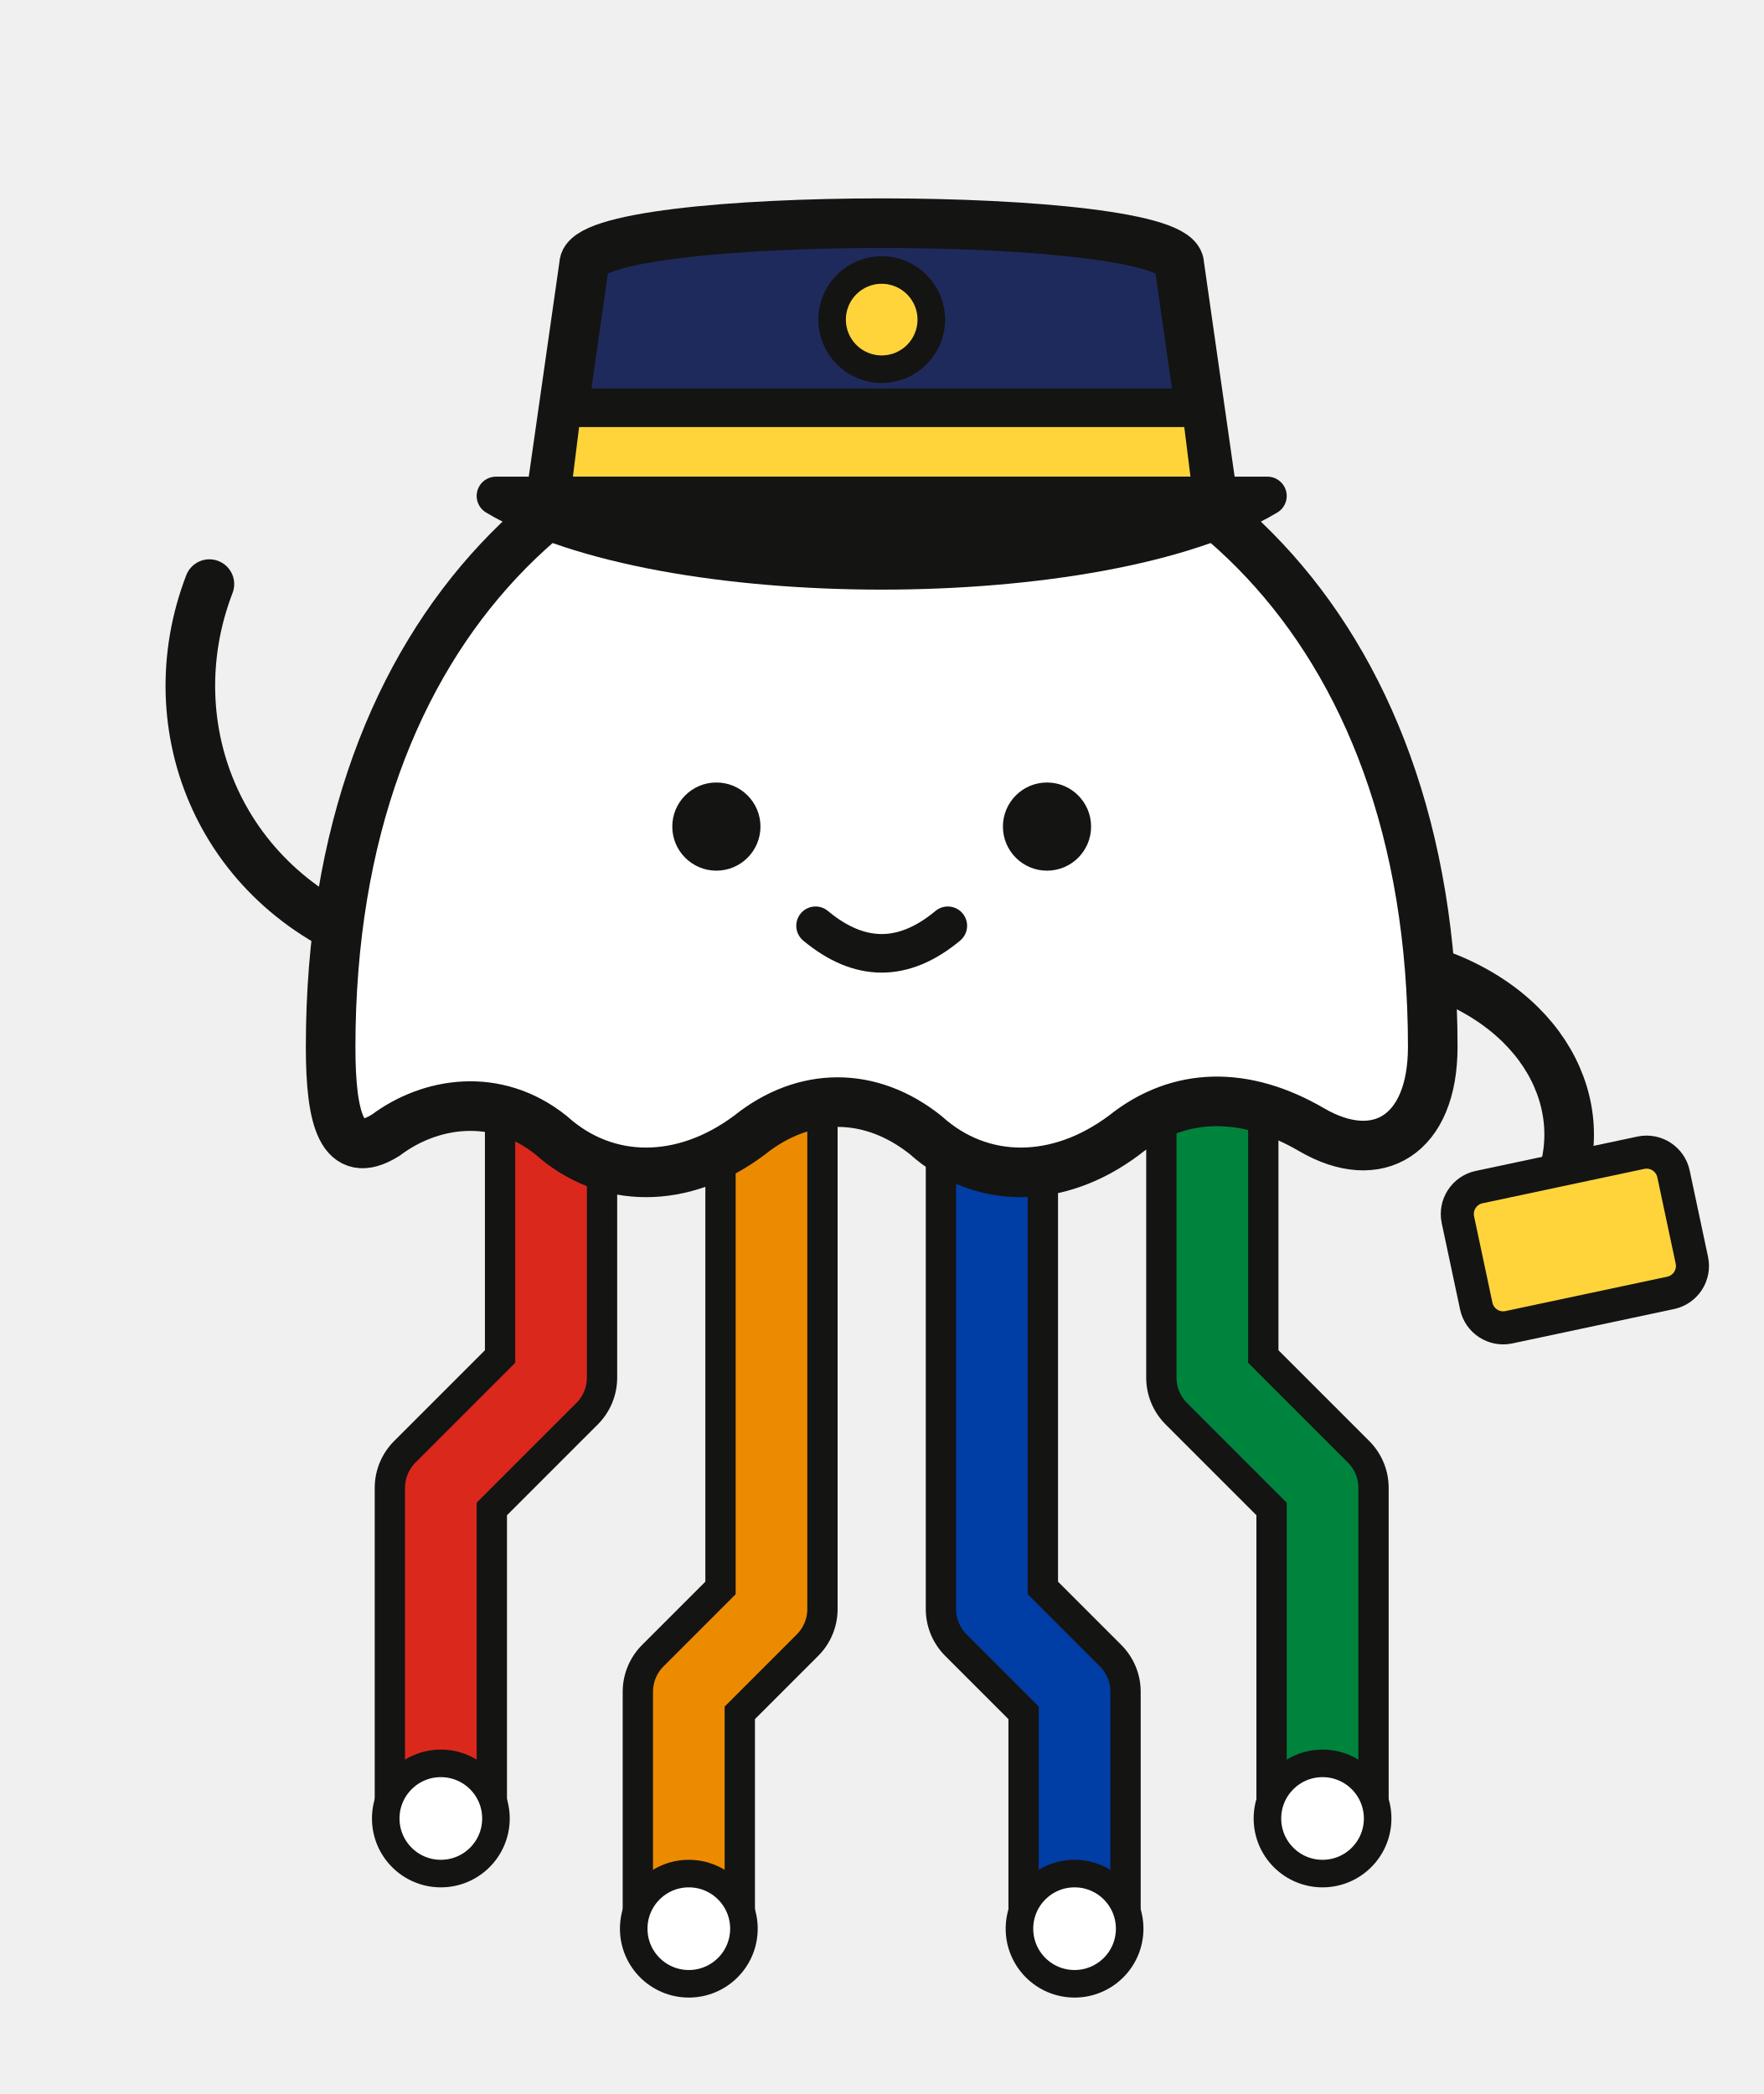
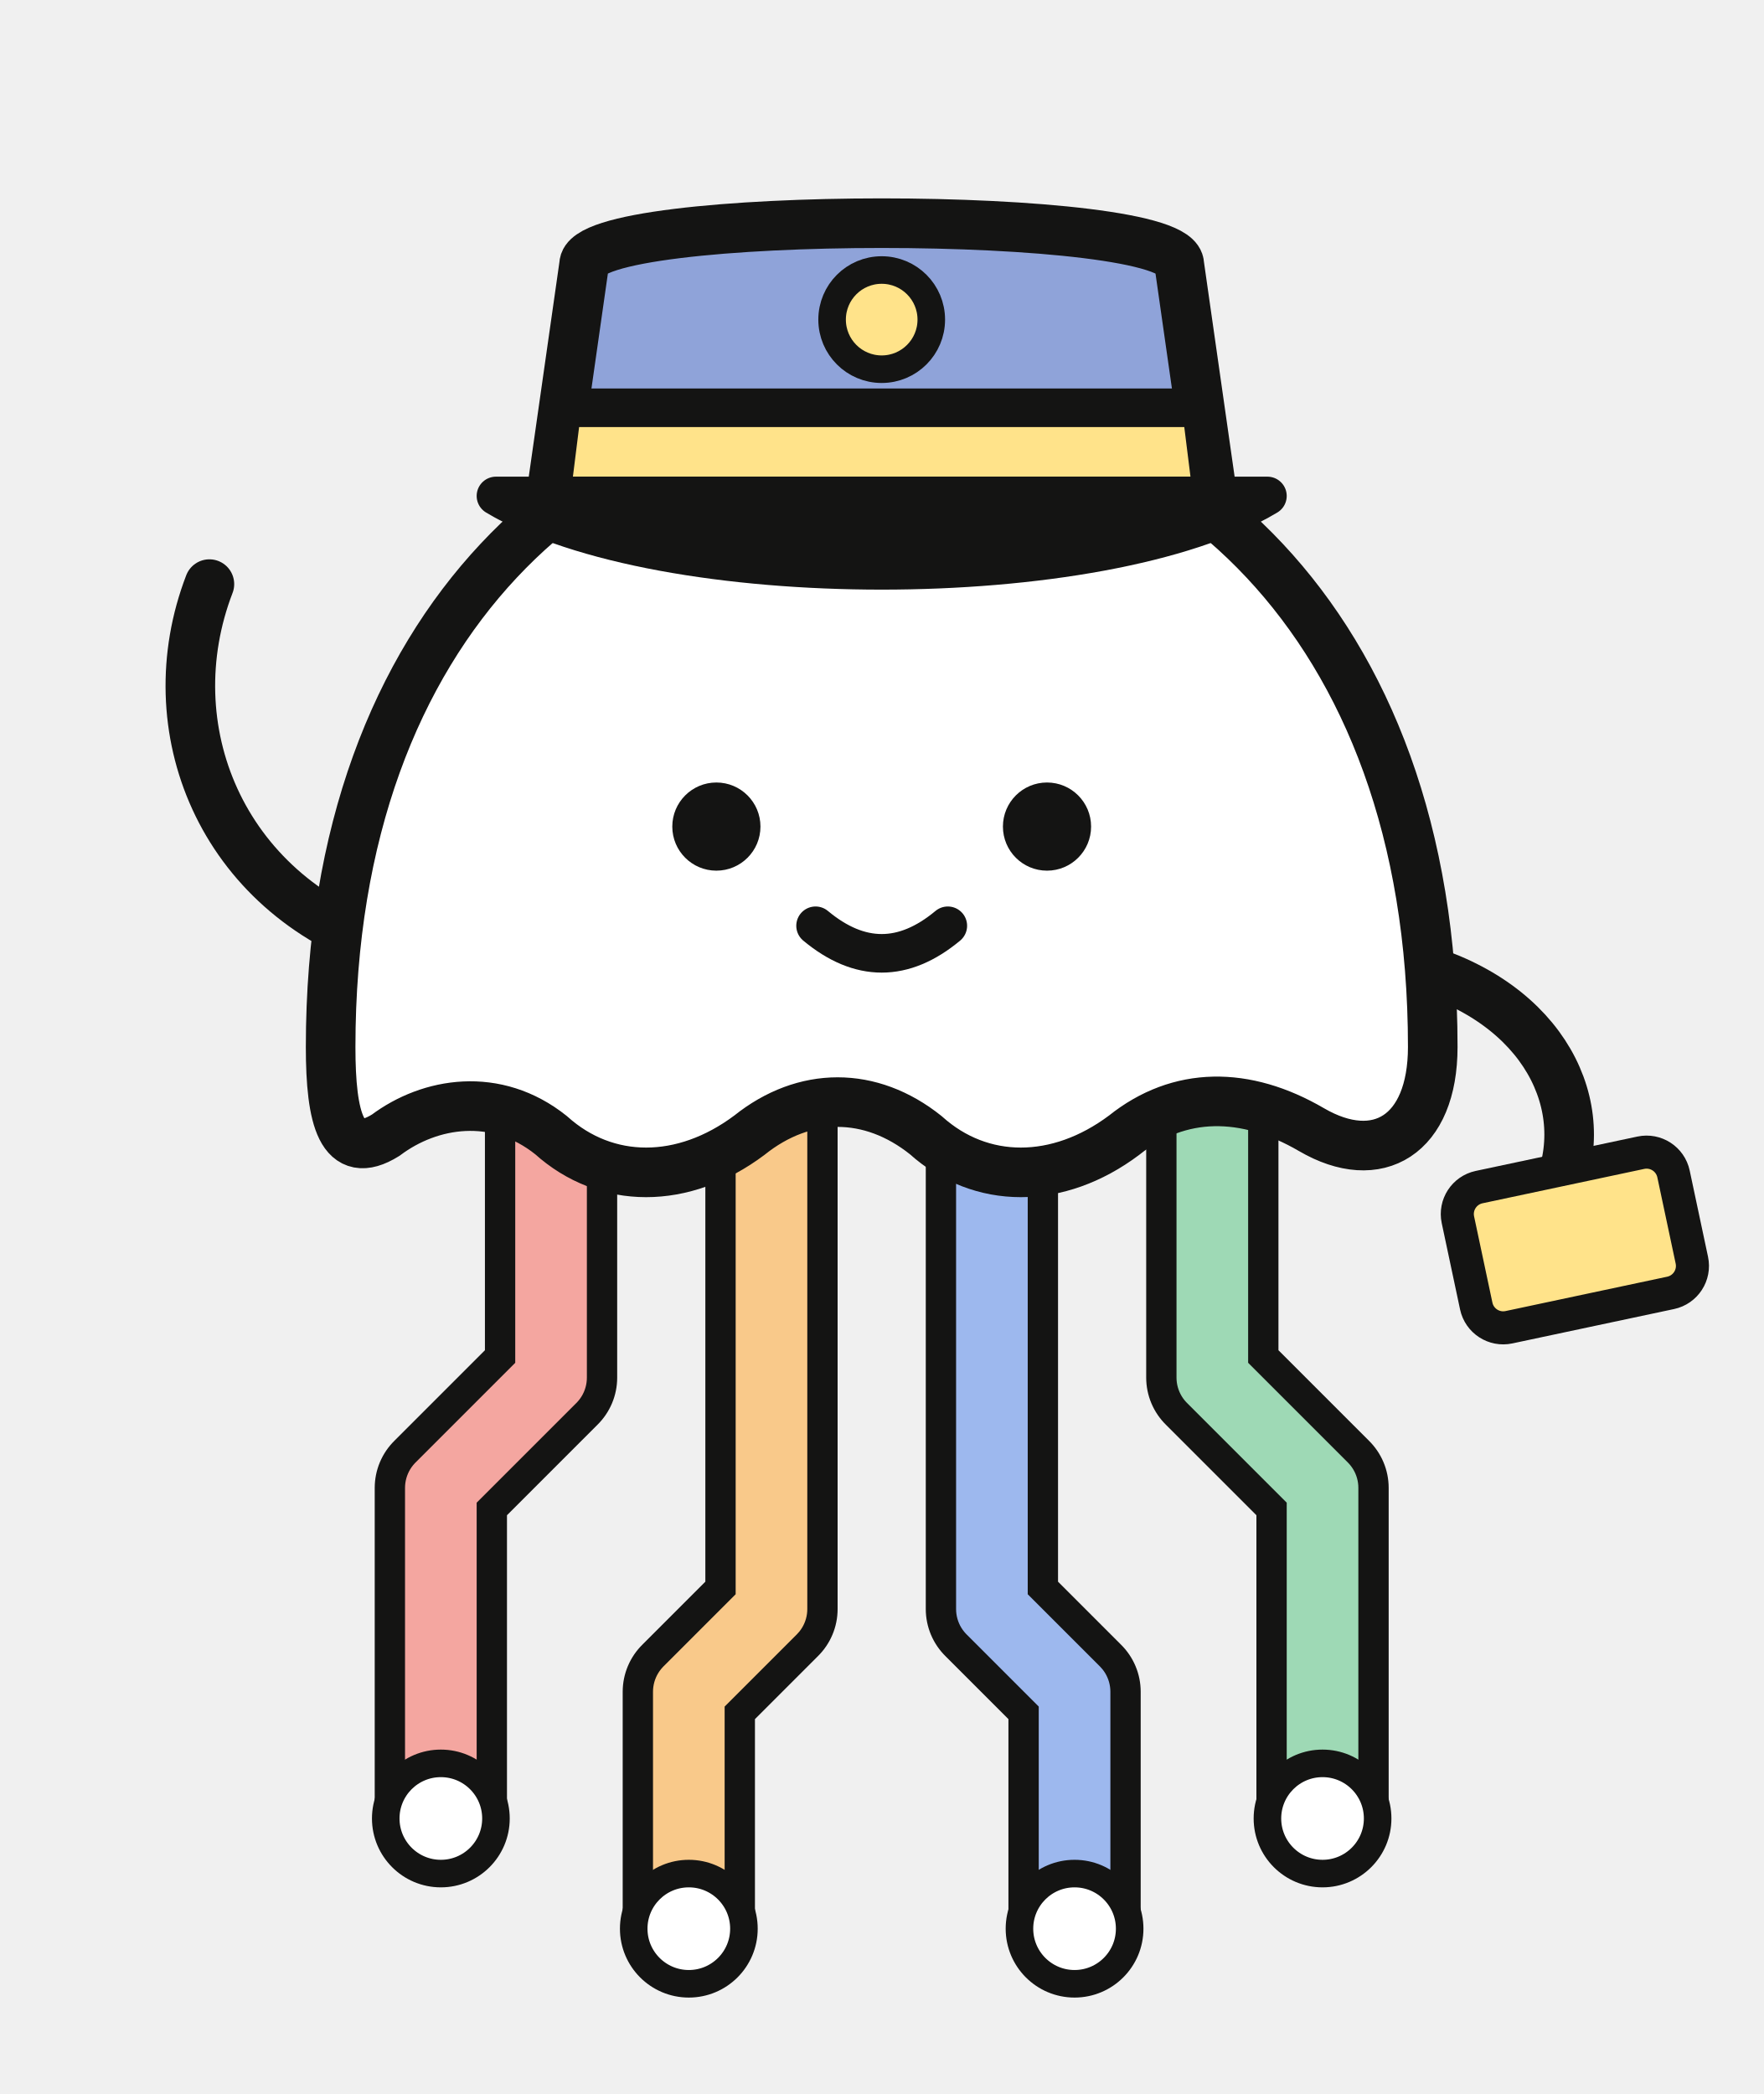
<svg xmlns="http://www.w3.org/2000/svg" viewBox="0 0 320 380" role="img" aria-label="The conductor: a jellyfish in a conductor cap whose tentacles are the four subway lines">
  <g id="tentacles">
    <g fill="none" stroke="#141413" stroke-width="24" stroke-linecap="round" stroke-linejoin="round">
      <path d="M100 196 V250 L80 270 V330" />
      <path d="M140 196 V292 L125 307 V350" />
      <path d="M180 196 V292 L195 307 V350" />
      <path d="M220 196 V250 L240 270 V330" />
    </g>
    <g fill="none" stroke-width="13" stroke-linecap="round" stroke-linejoin="round">
-       <path d="M100 196 V250 L80 270 V330" stroke="#DA291C" />
-       <path d="M140 196 V292 L125 307 V350" stroke="#ED8B00" />
-       <path d="M180 196 V292 L195 307 V350" stroke="#003DA5" />
-       <path d="M220 196 V250 L240 270 V330" stroke="#00843D" />
+       <path d="M100 196 V250 L80 270 V330" stroke="#F4A6A0" />
+       <path d="M140 196 V292 L125 307 V350" stroke="#F9C98A" />
+       <path d="M180 196 V292 L195 307 V350" stroke="#9DB8EE" />
+       <path d="M220 196 V250 L240 270 V330" stroke="#9ED9B5" />
    </g>
    <g fill="#FFFFFF" stroke="#141413" stroke-width="5">
      <circle cx="80" cy="330" r="10" />
      <circle cx="125" cy="350" r="10" />
      <circle cx="195" cy="350" r="10" />
      <circle cx="240" cy="330" r="10" />
    </g>
  </g>
  <path id="arm-wave" d="M70 172 C40 162 28 132 38 106" fill="none" stroke="#141413" stroke-width="9" stroke-linecap="round" />
  <g id="arm-ticket">
    <path d="M250 174 C276 178 288 196 284 212" fill="none" stroke="#141413" stroke-width="9" stroke-linecap="round" />
    <g transform="rotate(-12 286 226)">
-       <rect x="266" y="212" width="40" height="26" rx="5" fill="#FFD43B" stroke="#141413" stroke-width="6" />
+       <rect x="266" y="212" width="40" height="26" rx="5" fill="#FFE38A" stroke="#141413" stroke-width="6" />
    </g>
  </g>
  <path id="body" d="M60 190 C60 112 108 72 160 72 C212 72 260 112 260 190 C260 206 250 212 238 205 C226 198 214 198 204 206 C192 215 178 215 168 206 C158 198 146 198 136 206 C124 215 110 215 100 206 C90 198 78 200 70 206 C62 211 60 203 60 190 Z" fill="#FFFFFF" stroke="#141413" stroke-width="9" stroke-linejoin="round" />
  <g id="face">
    <circle cx="130" cy="150" r="8" fill="#141413" />
    <circle cx="190" cy="150" r="8" fill="#141413" />
    <path d="M148 168 Q160 178 172 168" fill="none" stroke="#141413" stroke-width="7" stroke-linecap="round" />
  </g>
  <g id="cap">
-     <path d="M100 90 L106 48 C106 38 214 38 214 48 L220 90 Z" fill="#1F2A5C" stroke="#141413" stroke-width="9" stroke-linejoin="round" />
-     <path d="M102 74 H218 L220 90 H100 Z" fill="#FFD43B" stroke="#141413" stroke-width="7" stroke-linejoin="round" />
+     <path d="M100 90 L106 48 C106 38 214 38 214 48 L220 90 Z" fill="#8FA3D9" stroke="#141413" stroke-width="9" stroke-linejoin="round" />
+     <path d="M102 74 H218 L220 90 H100 Z" fill="#FFE38A" stroke="#141413" stroke-width="7" stroke-linejoin="round" />
    <path d="M90 90 C120 108 200 108 230 90 Z" fill="#141413" stroke="#141413" stroke-width="7" stroke-linejoin="round" />
-     <circle cx="160" cy="58" r="9" fill="#FFD43B" stroke="#141413" stroke-width="5" />
+     <circle cx="160" cy="58" r="9" fill="#FFE38A" stroke="#141413" stroke-width="5" />
  </g>
</svg>
